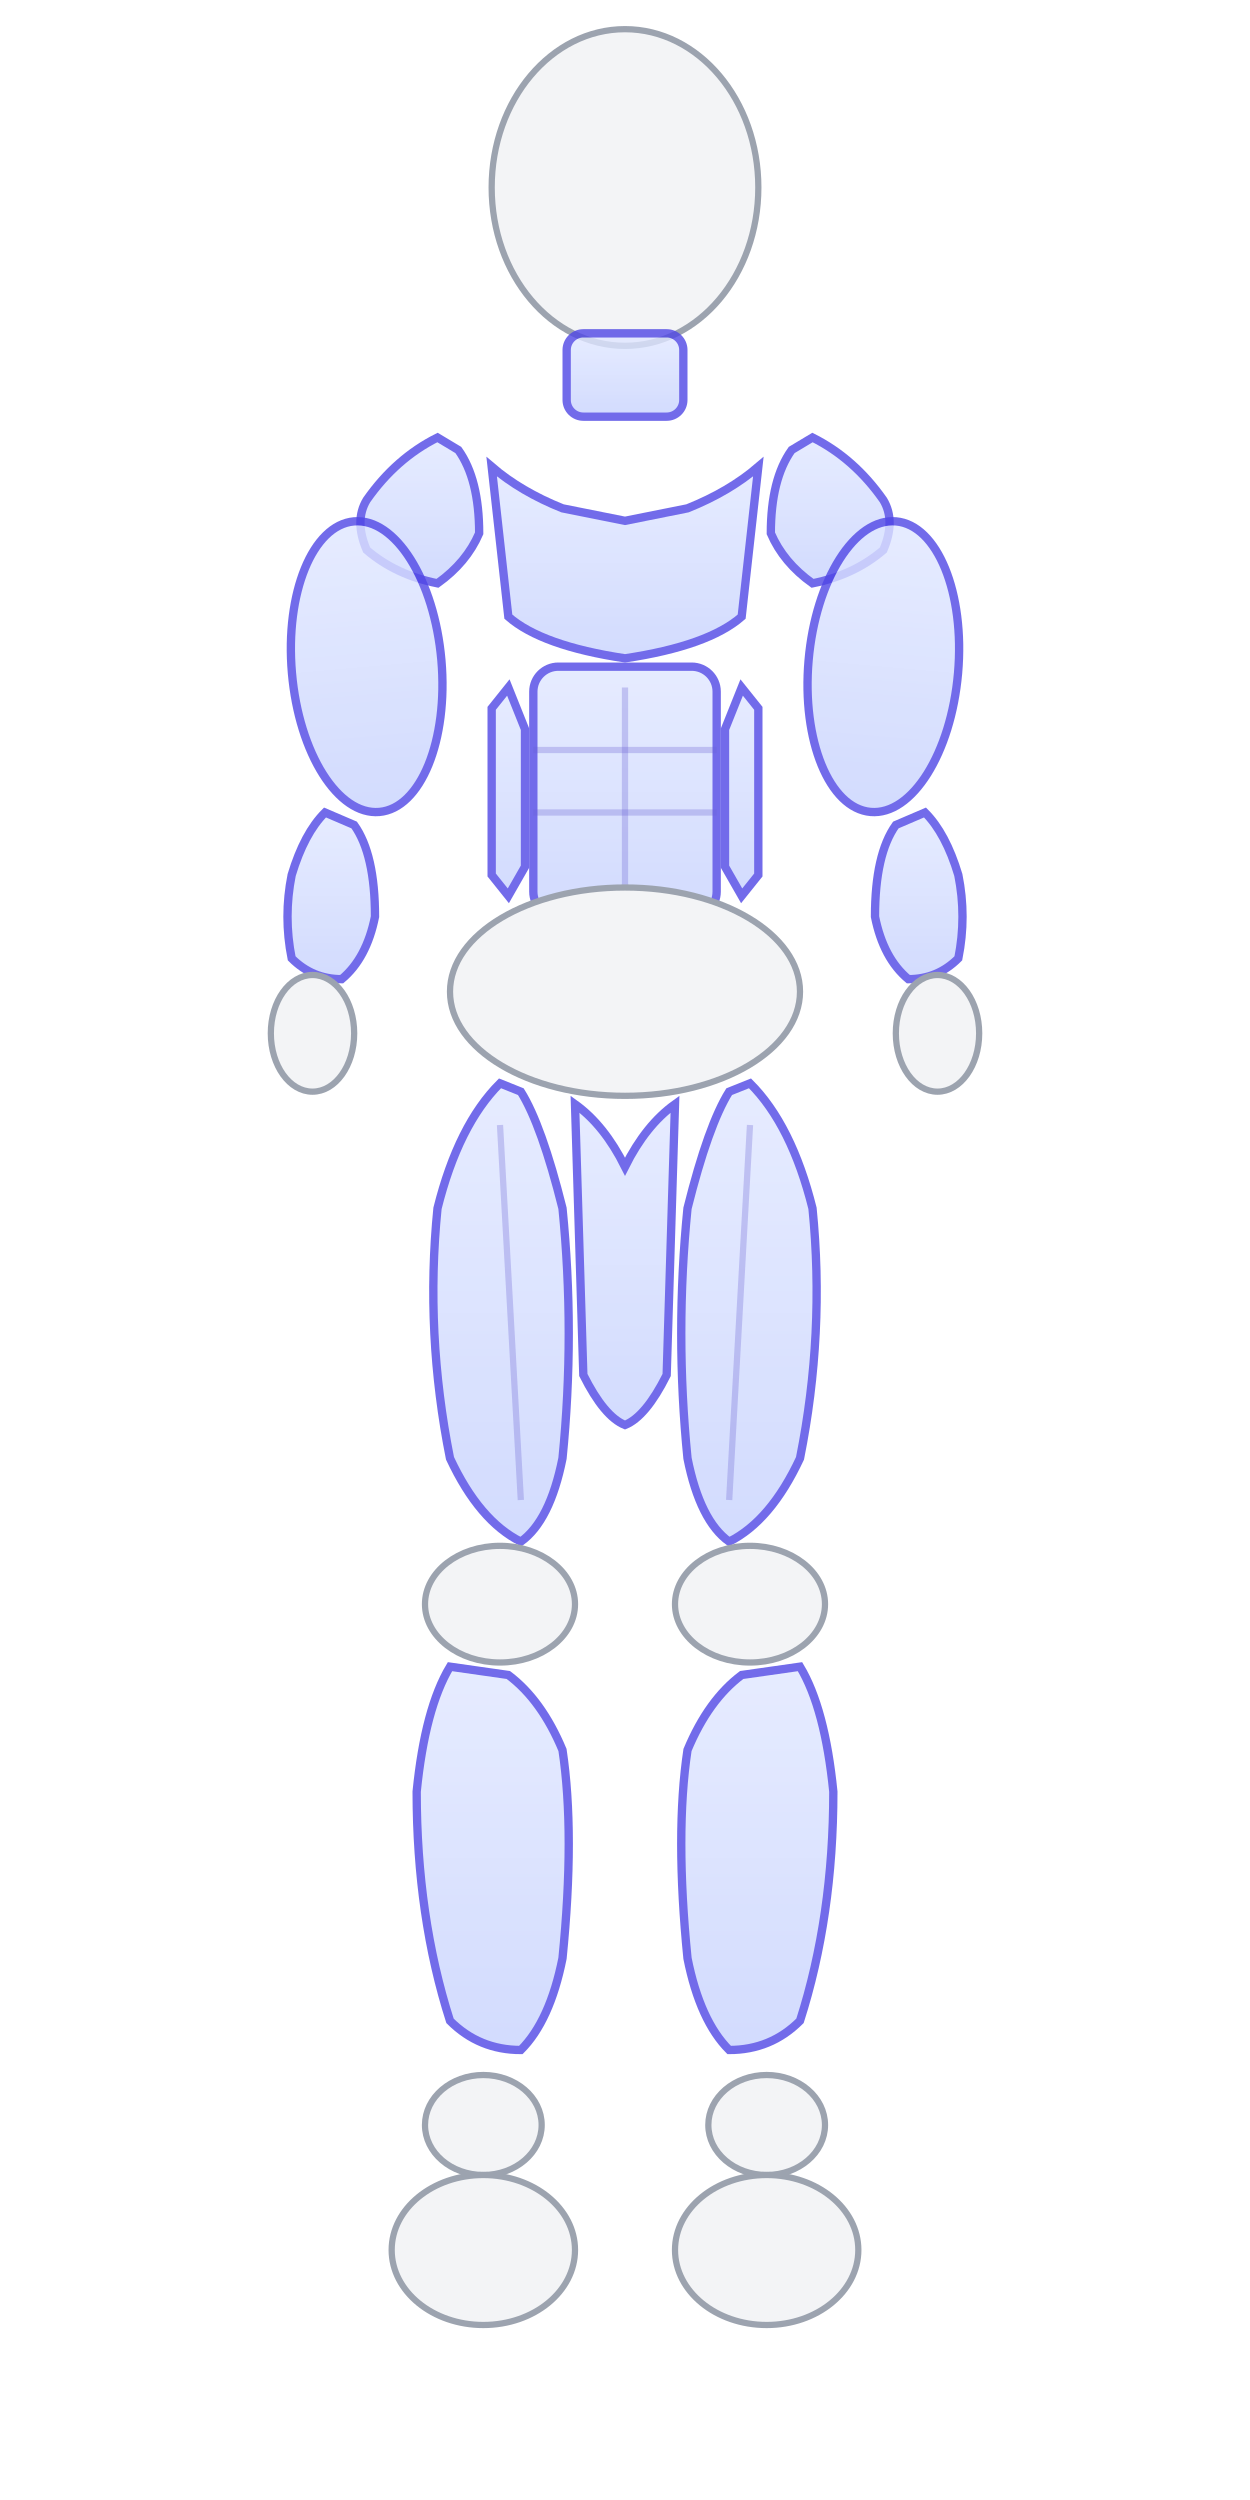
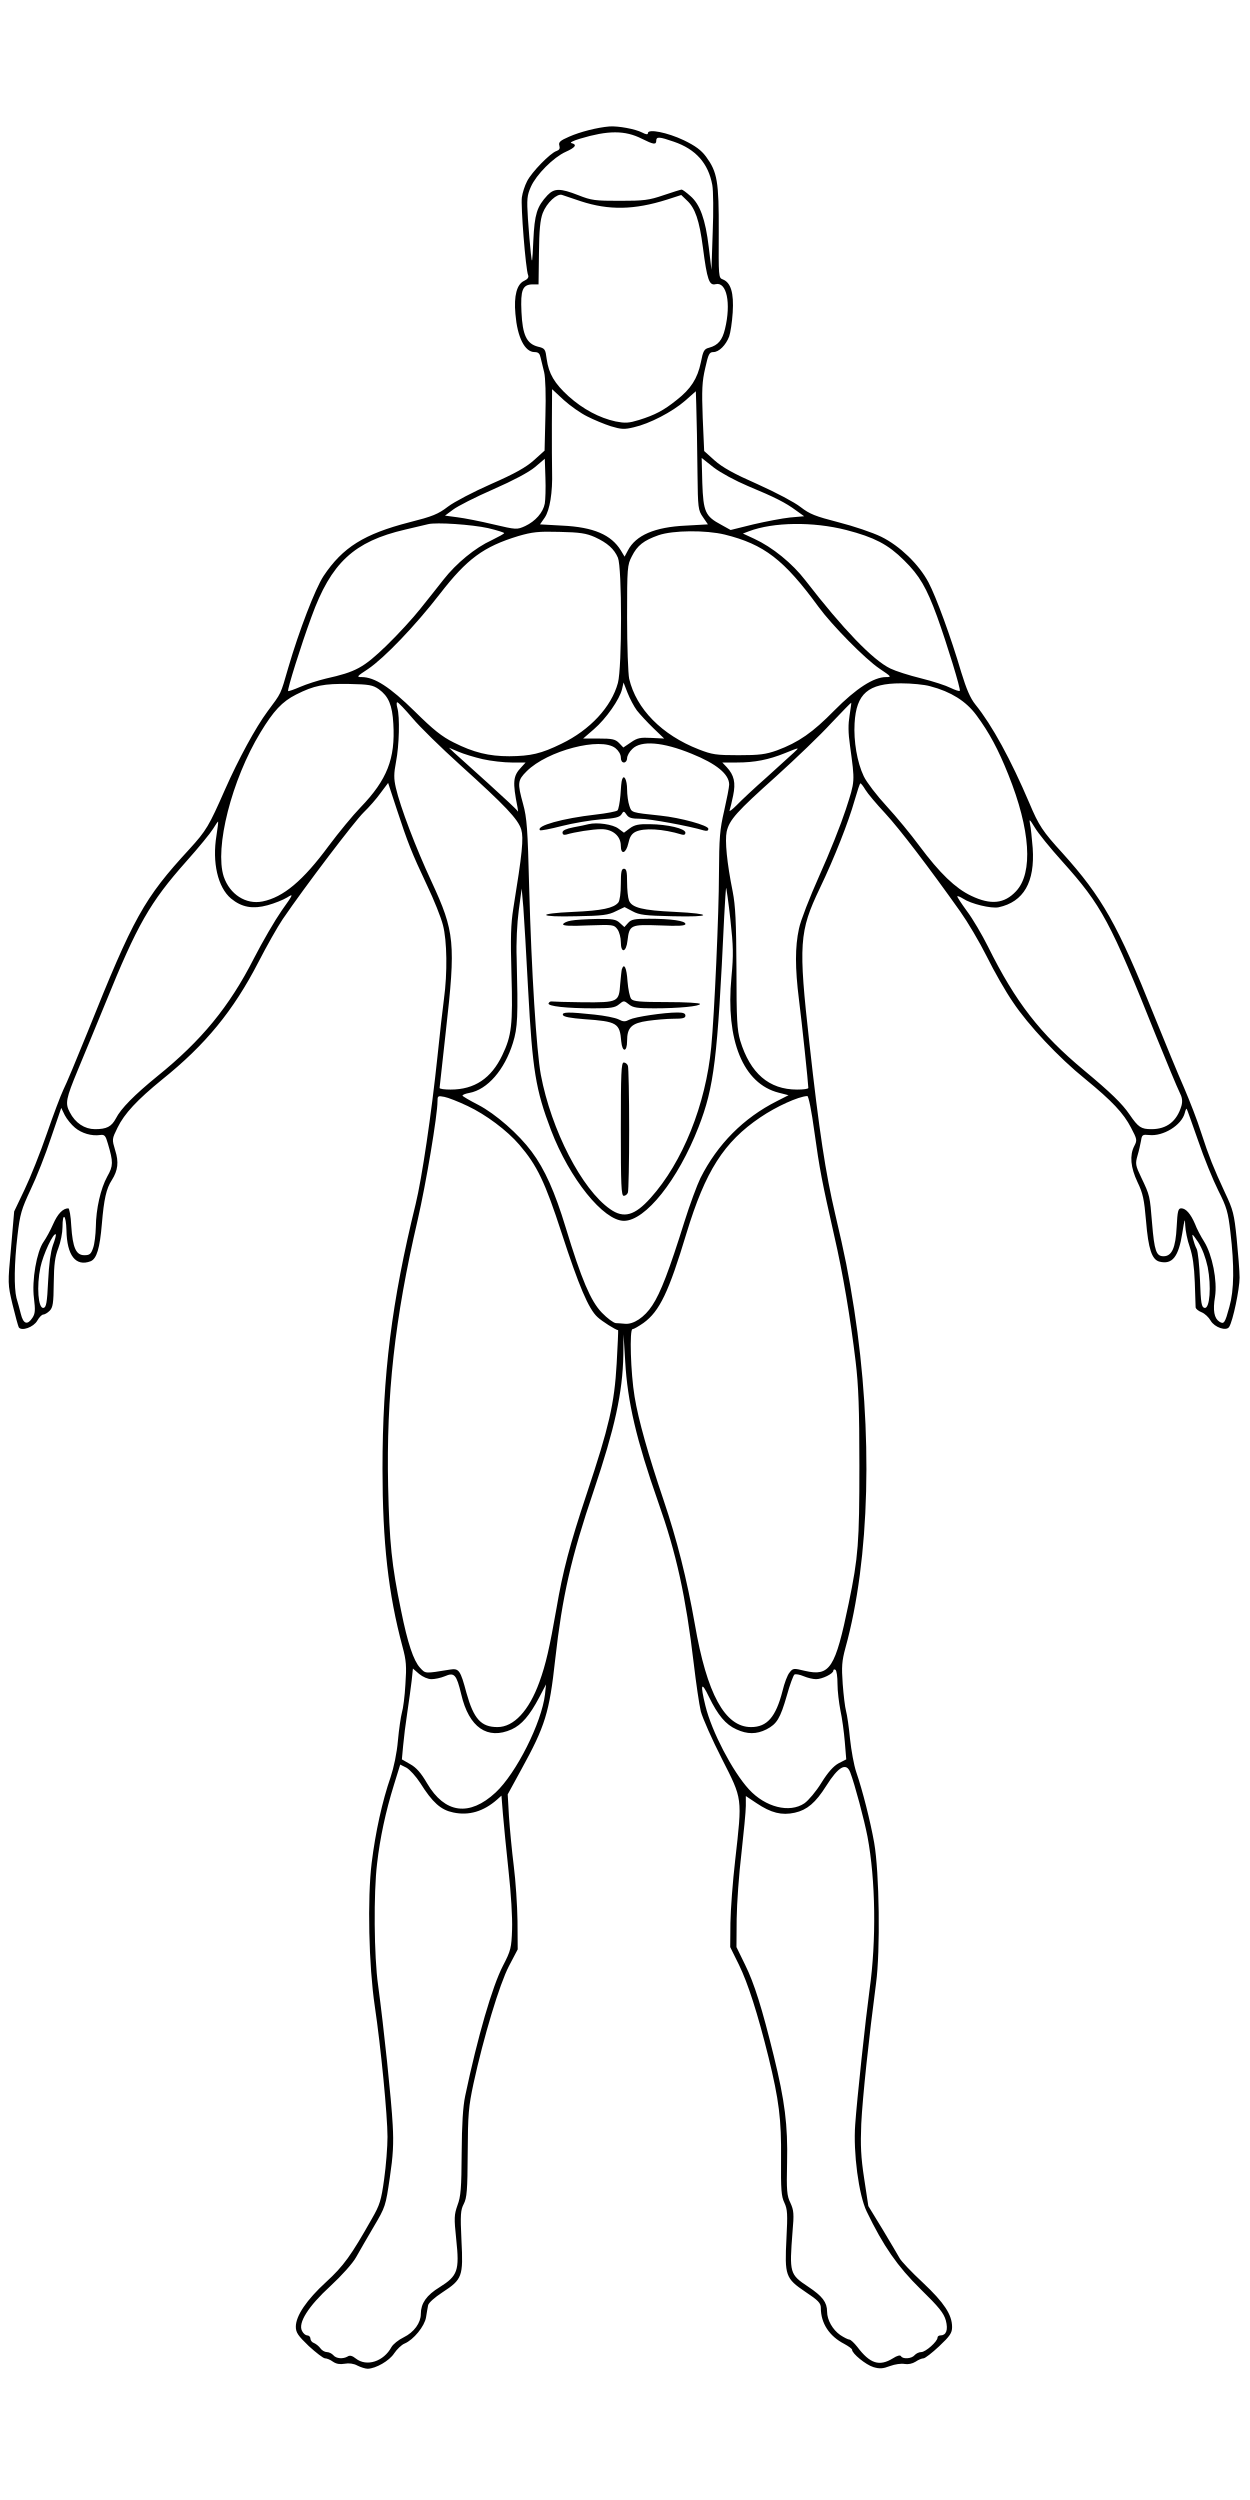
- <svg xmlns="http://www.w3.org/2000/svg" viewBox="0 0 300 600" fill="none">
-   <defs>
-     <linearGradient id="muscleGradient" x1="0%" y1="0%" x2="0%" y2="100%">
-       <stop offset="0%" style="stop-color:#e0e7ff;stop-opacity:1" />
-       <stop offset="100%" style="stop-color:#c7d2fe;stop-opacity:1" />
-     </linearGradient>
-   </defs>
-   <style>
-     .body-part { 
-       fill: url(#muscleGradient);
-       stroke: #4f46e5; 
-       stroke-width: 2; 
-       cursor: pointer; 
-       transition: all 0.3s ease;
-       opacity: 0.8;
-     }
-     .body-part:hover { 
-       fill: #818cf8;
-       stroke: #3730a3; 
-       stroke-width: 3;
-       opacity: 1;
-       filter: drop-shadow(0 4px 8px rgba(79, 70, 229, 0.4));
-     }
-     .body-neutral {
-       fill: #f3f4f6;
-       stroke: #9ca3af;
-       stroke-width: 1.5;
-     }
-   </style>
-   <ellipse cx="150" cy="45" rx="32" ry="38" class="body-neutral" />
-   <g class="body-part">
-     <rect x="136" y="80" width="28" height="20" rx="4" />
+ <svg xmlns="http://www.w3.org/2000/svg" version="1.0" width="600pt" height="1200pt" viewBox="0 0 600 1200" preserveAspectRatio="xMidYMid meet">
+   <g transform="translate(0,1200) scale(0.1,-0.1)" fill="#000000" stroke="none">
+     <path d="M2925 11393 c-59 -5 -141 -26 -193 -49 -44 -19 -52 -27 -47 -43 4 -14 0 -21 -14 -26 -29 -9 -119 -101 -141 -145 -11 -21 -22 -55 -25 -77 -6 -39 18 -345 30 -374 4 -10 -2 -19 -19 -27 -35 -16 -50 -71 -42 -159 9 -112 45 -183 92 -183 18 0 25 -7 29 -27 4 -16 11 -47 17 -70 6 -25 9 -110 6 -209 l-4 -167 -51 -46 c-38 -34 -91 -64 -205 -114 -84 -37 -178 -86 -208 -109 -47 -36 -74 -47 -185 -75 -217 -56 -320 -120 -412 -258 -40 -61 -118 -264 -169 -439 -39 -135 -32 -119 -100 -211 -57 -77 -139 -228 -204 -375 -77 -175 -89 -196 -171 -286 -219 -238 -267 -325 -489 -879 -51 -126 -103 -251 -116 -276 -12 -25 -48 -120 -79 -210 -31 -90 -79 -211 -107 -269 l-50 -105 -15 -174 c-16 -173 -16 -174 7 -272 13 -54 27 -104 30 -110 13 -20 71 0 89 32 9 16 22 29 28 29 7 0 21 8 31 18 16 16 19 36 20 134 1 90 6 126 22 167 11 28 20 74 20 101 0 74 17 60 19 -15 2 -122 45 -176 116 -149 29 12 44 61 54 180 10 118 21 169 48 210 29 46 34 86 16 142 -16 54 -16 54 11 109 33 68 95 134 214 231 208 167 342 330 463 565 39 76 91 168 116 205 107 157 345 470 388 512 26 25 63 67 82 94 l36 48 42 -128 c52 -158 70 -205 145 -364 33 -69 67 -154 76 -190 20 -75 22 -231 5 -355 -6 -44 -20 -168 -31 -275 -29 -277 -75 -587 -105 -710 -115 -469 -159 -820 -159 -1270 0 -353 28 -601 96 -854 18 -66 20 -94 14 -180 -3 -57 -11 -118 -17 -137 -5 -19 -14 -79 -19 -134 -5 -60 -20 -130 -35 -175 -40 -115 -73 -265 -91 -412 -21 -172 -14 -492 15 -688 29 -194 61 -526 61 -627 0 -47 -7 -138 -16 -202 -14 -103 -21 -125 -59 -191 -100 -177 -135 -226 -220 -304 -93 -85 -145 -162 -145 -214 0 -28 10 -43 62 -93 35 -32 70 -59 78 -59 9 0 26 -7 38 -16 16 -11 34 -14 56 -10 21 4 44 1 62 -9 16 -8 38 -15 49 -15 39 1 104 38 127 74 13 19 35 41 50 47 43 18 96 83 103 126 3 21 8 47 10 58 2 11 33 39 69 62 95 62 100 76 91 249 -6 125 -4 146 11 175 15 29 18 65 19 244 1 188 4 223 28 335 48 221 125 477 170 563 l42 80 -1 136 c-1 75 -9 194 -18 265 -9 72 -19 178 -23 237 l-6 106 65 119 c115 209 135 273 163 529 34 303 76 489 185 810 101 299 139 472 142 652 l1 98 8 -130 c11 -194 54 -378 158 -674 88 -248 133 -454 171 -776 11 -93 26 -197 34 -230 9 -33 54 -135 101 -227 100 -197 98 -183 64 -486 -12 -103 -22 -239 -23 -302 l-1 -116 42 -85 c43 -88 90 -234 142 -444 50 -205 62 -297 60 -487 -1 -148 1 -180 16 -211 15 -32 16 -55 10 -171 -9 -179 -5 -192 91 -257 62 -41 74 -54 74 -77 0 -74 41 -136 113 -173 20 -11 37 -23 37 -28 0 -18 66 -72 102 -83 30 -9 46 -8 80 5 24 9 55 13 70 10 17 -3 37 1 53 11 13 9 30 16 38 16 7 0 41 26 75 58 52 49 62 64 62 92 0 59 -37 116 -140 213 -55 51 -105 104 -112 118 -7 13 -44 75 -81 137 l-69 113 -20 132 c-16 104 -18 159 -14 262 6 126 37 417 71 675 21 155 16 533 -9 675 -18 102 -56 252 -86 339 -11 32 -24 104 -30 160 -5 55 -14 115 -19 133 -5 18 -12 76 -16 130 -6 83 -4 110 13 173 118 426 133 1036 42 1625 -27 172 -44 257 -91 457 -46 196 -77 396 -124 822 -53 475 -49 535 50 742 70 146 138 319 167 422 13 45 25 82 28 82 3 0 14 -14 24 -31 10 -17 53 -68 95 -113 70 -76 206 -254 360 -471 35 -49 93 -147 128 -217 35 -71 91 -169 125 -218 73 -110 220 -267 348 -370 127 -104 183 -163 219 -233 29 -55 30 -60 16 -87 -24 -46 -18 -104 15 -174 26 -54 32 -82 41 -187 11 -134 28 -186 65 -195 61 -15 91 23 109 137 11 69 13 76 14 38 1 -25 10 -72 22 -105 14 -42 21 -91 24 -169 2 -60 4 -115 4 -121 1 -6 13 -17 29 -23 15 -6 34 -24 43 -40 19 -33 76 -52 89 -30 18 28 50 182 50 236 0 32 -7 117 -14 188 -12 118 -17 138 -56 220 -55 119 -76 170 -115 290 -17 55 -55 152 -82 215 -28 63 -92 219 -143 345 -175 437 -250 569 -440 780 -96 105 -114 133 -159 240 -89 209 -179 374 -259 473 -25 31 -43 74 -68 155 -49 167 -121 363 -157 431 -46 87 -138 176 -228 220 -41 20 -133 51 -204 69 -112 29 -138 39 -182 73 -29 23 -118 70 -207 110 -114 50 -169 81 -206 114 l-50 45 -7 160 c-5 132 -3 174 12 238 15 68 20 77 39 77 27 0 60 33 76 75 6 17 14 68 17 115 6 94 -9 144 -48 159 -20 7 -20 15 -19 226 1 245 -7 289 -61 363 -23 31 -51 52 -107 79 -78 37 -172 56 -172 34 0 -8 -9 -7 -28 3 -33 17 -115 32 -157 29z m156 -59 c56 -28 69 -30 69 -9 0 20 15 19 84 -5 106 -36 166 -104 185 -208 5 -26 6 -128 2 -227 l-6 -180 -13 109 c-16 134 -42 205 -88 245 -19 17 -38 31 -42 31 -4 0 -43 -12 -87 -27 -70 -24 -95 -27 -210 -27 -118 0 -136 2 -199 27 -87 34 -115 34 -148 0 -51 -55 -62 -90 -68 -218 -5 -111 -6 -116 -12 -60 -4 33 -10 108 -14 166 -6 94 -4 111 14 152 26 59 109 142 167 168 47 21 57 35 28 42 -10 2 7 11 40 21 136 41 217 41 298 0z m-293 -300 c135 -44 256 -42 414 8 l68 22 26 -25 c41 -37 61 -97 78 -227 20 -155 30 -184 61 -176 53 13 75 -91 45 -215 -13 -54 -33 -78 -76 -90 -24 -6 -29 -14 -40 -71 -16 -77 -48 -127 -116 -180 -62 -50 -104 -72 -181 -96 -49 -15 -66 -16 -112 -7 -78 17 -157 59 -226 121 -68 62 -95 108 -105 179 -6 47 -8 51 -42 59 -54 14 -74 55 -79 167 -5 105 5 131 53 132 l29 0 2 150 c1 110 6 160 18 192 19 50 70 97 94 87 9 -3 49 -17 89 -30z m31 -1033 c31 -16 82 -37 113 -47 50 -15 65 -16 110 -5 76 17 185 74 246 127 l52 46 2 -64 c3 -110 4 -159 6 -334 2 -162 3 -173 26 -206 l24 -35 -107 -6 c-148 -7 -239 -46 -277 -119 l-16 -30 -18 30 c-46 75 -131 112 -281 119 l-107 6 23 33 c24 36 38 120 35 221 -1 32 -1 134 -1 227 l1 168 56 -52 c31 -28 82 -64 113 -79z m-204 -418 c-8 -43 -45 -85 -94 -108 -40 -18 -42 -18 -153 8 -62 15 -140 30 -172 34 l-60 8 39 29 c21 16 107 60 192 97 98 43 171 82 201 107 l47 40 3 -91 c2 -51 0 -106 -3 -124z m975 84 c130 -54 181 -80 231 -117 l39 -28 -68 -6 c-37 -4 -116 -19 -176 -33 l-109 -27 -45 25 c-77 41 -86 62 -91 201 l-3 120 58 -46 c34 -26 105 -64 164 -89z m-1247 -202 c42 -10 77 -21 77 -24 0 -3 -27 -18 -60 -34 -79 -36 -170 -111 -231 -189 -27 -35 -78 -98 -112 -141 -34 -43 -107 -123 -163 -177 -110 -106 -146 -125 -289 -157 -38 -9 -94 -27 -124 -40 -30 -13 -56 -22 -58 -20 -5 6 61 218 112 356 94 260 204 362 450 419 50 12 99 23 110 26 39 10 211 -2 288 -19z m1719 -9 c135 -35 201 -69 278 -146 74 -73 107 -130 158 -269 48 -133 115 -352 109 -357 -3 -3 -23 4 -44 14 -21 11 -85 32 -142 46 -57 14 -123 35 -147 47 -84 40 -228 190 -408 423 -63 82 -159 160 -246 200 l-54 25 29 11 c117 44 307 47 467 6z m-1207 -34 c61 -28 93 -57 111 -99 20 -47 20 -526 0 -601 -31 -115 -134 -226 -271 -292 -98 -48 -147 -59 -250 -60 -98 0 -172 18 -267 66 -57 28 -99 62 -188 150 -118 116 -192 164 -254 164 -26 0 -24 3 31 39 78 53 226 207 345 361 130 168 209 226 376 277 66 19 95 23 197 20 99 -2 129 -7 170 -25z m624 12 c189 -47 284 -120 450 -347 65 -89 224 -250 292 -296 58 -39 60 -41 32 -41 -59 0 -143 -54 -248 -160 -104 -106 -171 -153 -276 -192 -54 -19 -83 -23 -184 -23 -108 0 -127 3 -191 28 -177 69 -300 194 -334 339 -5 24 -10 156 -10 293 0 241 1 253 23 295 26 52 57 76 128 101 70 24 227 25 318 3z m-1661 -742 c47 -34 65 -76 70 -166 10 -168 -30 -269 -157 -401 -37 -38 -106 -122 -153 -185 -123 -167 -218 -247 -318 -267 -80 -16 -157 34 -186 119 -45 138 38 465 176 692 63 104 104 148 171 182 87 44 134 53 254 51 97 -2 114 -5 143 -25z m1239 -102 c15 -19 50 -57 79 -85 l52 -50 -61 3 c-53 3 -68 0 -98 -21 l-37 -25 -21 22 c-18 18 -33 21 -97 21 l-75 0 52 45 c58 50 124 144 135 193 l7 31 19 -49 c11 -28 31 -66 45 -85z m1408 116 c100 -26 172 -72 221 -138 63 -85 106 -166 154 -286 106 -264 120 -472 37 -560 -56 -60 -121 -67 -215 -22 -76 36 -151 108 -250 241 -39 53 -109 138 -156 189 -47 51 -97 116 -110 144 -32 67 -49 169 -44 254 8 143 65 192 223 192 49 0 113 -6 140 -14z m-2486 -152 c35 -42 138 -143 230 -226 217 -196 278 -260 293 -310 12 -41 5 -113 -38 -378 -12 -75 -14 -142 -9 -315 7 -244 1 -296 -44 -390 -53 -111 -133 -165 -248 -165 -29 0 -53 3 -53 8 0 4 14 126 30 272 48 425 43 477 -69 719 -75 161 -150 358 -171 450 -10 44 -10 67 1 125 15 77 19 215 6 259 -4 15 -4 27 0 26 5 0 37 -34 72 -75z m2099 12 c-7 -42 -7 -83 2 -145 24 -177 25 -167 -20 -306 -23 -71 -80 -214 -127 -318 -46 -103 -91 -218 -98 -255 -19 -87 -19 -188 0 -340 14 -109 45 -405 45 -424 0 -5 -24 -8 -54 -8 -135 0 -225 78 -273 235 -15 52 -18 99 -18 345 -1 226 -5 303 -18 370 -28 139 -38 245 -29 288 13 57 47 95 238 266 94 85 213 199 264 255 52 55 95 99 96 98 1 -1 -3 -28 -8 -61z m-1124 -157 c15 -12 26 -30 26 -45 0 -15 6 -24 15 -24 8 0 15 9 15 20 0 12 11 32 25 45 42 42 146 34 285 -23 119 -48 180 -98 180 -148 0 -12 -11 -69 -24 -126 -21 -90 -24 -128 -25 -304 0 -181 -22 -676 -37 -829 -26 -277 -138 -555 -291 -725 -76 -85 -129 -100 -194 -54 -136 94 -283 380 -333 645 -21 114 -45 496 -56 899 -7 281 -11 335 -29 400 -28 102 -27 114 17 158 99 99 356 166 426 111z m-637 -53 c40 -9 102 -16 139 -16 l67 0 -21 -23 c-40 -42 -42 -70 -18 -192 3 -16 4 -25 1 -19 -3 7 -68 67 -143 135 -75 67 -148 133 -162 146 l-25 24 45 -19 c25 -11 78 -27 117 -36z m1493 31 c-14 -13 -72 -66 -130 -118 -58 -51 -123 -112 -144 -134 -22 -22 -37 -33 -34 -25 3 9 11 41 17 71 13 62 5 98 -31 137 l-21 22 71 0 c84 0 151 13 230 45 72 29 71 29 42 2z m1289 -522 c190 -212 230 -287 451 -840 51 -126 101 -246 111 -266 14 -27 16 -44 10 -67 -22 -74 -70 -112 -144 -112 -50 0 -63 9 -105 70 -35 52 -92 107 -217 211 -213 177 -330 328 -463 596 -28 56 -73 133 -101 170 -27 37 -48 69 -46 71 2 2 14 -3 27 -11 39 -26 136 -49 171 -42 121 26 175 121 164 284 -4 47 -9 100 -13 116 -5 26 -2 24 23 -17 15 -26 75 -100 132 -163z m-4060 124 c-21 -128 6 -248 70 -302 51 -42 104 -52 176 -32 33 9 75 26 93 37 32 20 31 17 -26 -63 -32 -46 -92 -149 -133 -229 -118 -232 -252 -395 -464 -566 -109 -89 -175 -155 -199 -203 -21 -39 -44 -51 -100 -51 -50 0 -95 30 -121 81 -23 43 -19 64 39 204 30 71 89 216 132 320 153 377 213 483 388 680 59 66 117 137 129 157 12 20 23 36 24 34 1 -1 -2 -31 -8 -67z m2467 -404 c14 -128 15 -167 5 -275 -29 -303 56 -512 227 -555 l47 -12 -55 -28 c-161 -81 -286 -207 -368 -370 -16 -33 -51 -127 -77 -210 -72 -230 -114 -341 -154 -401 -37 -57 -91 -93 -133 -88 -13 1 -32 3 -42 3 -11 1 -41 23 -67 50 -54 56 -98 160 -174 410 -51 168 -100 279 -163 363 -62 84 -174 182 -257 225 -41 21 -75 41 -75 44 0 4 15 10 33 13 87 16 169 111 209 240 23 74 25 125 18 406 -3 73 2 169 10 230 l14 105 8 -90 c4 -49 14 -227 23 -395 21 -389 36 -480 110 -675 89 -233 252 -435 350 -435 103 0 259 196 358 450 75 193 91 325 123 1008 4 78 8 141 10 140 1 -2 11 -71 20 -153z m-1261 -894 c87 -41 189 -117 248 -186 85 -99 123 -178 203 -424 82 -252 129 -364 172 -403 21 -20 86 -61 99 -63 1 -1 -2 -73 -7 -160 -11 -194 -36 -302 -144 -626 -81 -243 -115 -373 -145 -550 -33 -188 -51 -268 -82 -353 -50 -138 -123 -216 -201 -216 -79 0 -114 39 -149 164 -29 109 -36 119 -79 112 -123 -20 -117 -20 -144 9 -31 34 -59 116 -91 275 -45 217 -56 326 -62 597 -9 435 31 802 142 1278 40 174 95 502 95 569 0 26 2 27 33 21 17 -3 68 -23 112 -44z m1664 -123 c25 -181 37 -242 95 -498 42 -182 78 -396 103 -605 14 -116 18 -229 18 -500 0 -370 -5 -438 -51 -660 -65 -314 -90 -353 -211 -325 -53 13 -57 13 -73 -8 -10 -11 -25 -51 -34 -89 -32 -125 -74 -173 -151 -173 -125 0 -212 158 -270 495 -38 216 -86 406 -150 595 -73 216 -121 385 -139 496 -19 114 -25 324 -10 324 6 0 30 14 53 30 77 56 121 148 206 430 91 299 179 438 355 557 75 51 182 100 225 102 6 1 21 -74 34 -171z m-3549 19 c32 -27 80 -41 121 -35 21 3 26 -3 37 -42 26 -88 26 -106 -3 -157 -32 -58 -54 -155 -55 -243 -1 -36 -6 -81 -13 -100 -10 -30 -17 -35 -42 -35 -40 0 -56 35 -63 141 -2 46 -9 84 -14 84 -26 0 -51 -26 -73 -76 -13 -30 -34 -68 -46 -85 -33 -47 -57 -185 -46 -270 7 -58 6 -74 -7 -94 -24 -37 -44 -31 -56 18 -6 23 -15 58 -21 77 -12 49 -11 164 5 300 12 103 19 126 63 220 28 58 72 170 98 249 l49 143 17 -35 c10 -19 32 -46 49 -60z m5391 -62 c28 -83 72 -190 97 -240 40 -79 47 -103 58 -200 19 -159 18 -278 -5 -358 -21 -78 -26 -85 -48 -71 -25 16 -32 54 -21 119 12 77 -13 202 -52 265 -16 25 -36 63 -44 85 -21 49 -44 75 -66 75 -15 0 -18 -13 -22 -89 -5 -101 -23 -141 -63 -141 -35 0 -44 25 -55 158 -11 133 -10 132 -52 220 -28 58 -29 66 -18 105 7 23 14 56 17 72 4 28 8 30 38 27 68 -8 157 47 172 106 3 13 7 21 9 20 2 -2 26 -71 55 -153z m-5497 -502 c-11 -32 -19 -90 -23 -173 -5 -104 -9 -125 -22 -128 -26 -5 -34 104 -15 195 13 62 63 169 74 158 2 -2 -4 -26 -14 -52z m5543 -105 c18 -93 10 -201 -15 -196 -15 3 -18 22 -22 133 -3 72 -10 139 -16 150 -6 11 -14 34 -18 50 -6 27 -3 24 25 -17 20 -31 36 -74 46 -120z m-3726 -1978 c16 0 45 6 64 14 46 20 56 9 79 -87 37 -159 126 -220 242 -168 48 22 86 66 132 153 l33 63 -5 -48 c-16 -136 -138 -379 -237 -471 -126 -117 -244 -101 -329 44 -29 50 -52 76 -81 92 l-40 23 6 65 c3 36 12 108 20 160 8 52 17 121 21 153 l6 58 30 -26 c17 -14 42 -25 59 -25z m1949 -23 c0 -34 7 -91 14 -127 8 -36 17 -103 21 -150 l7 -85 -37 -19 c-24 -13 -51 -43 -82 -93 -25 -41 -62 -85 -82 -99 -71 -48 -187 -19 -266 67 -79 86 -179 278 -209 401 -26 106 -20 121 17 43 43 -88 80 -133 132 -156 52 -24 96 -24 144 0 50 26 66 52 98 163 14 51 31 96 36 100 6 4 26 0 45 -8 19 -8 45 -14 59 -14 29 0 83 26 83 41 0 6 5 7 10 4 6 -3 10 -34 10 -68z m-2003 -475 c59 -94 99 -130 159 -142 75 -16 145 5 210 62 l21 19 7 -88 c4 -48 16 -171 27 -273 12 -109 19 -225 17 -281 -3 -89 -6 -102 -44 -175 -51 -99 -121 -339 -181 -624 -11 -53 -16 -135 -17 -275 -1 -168 -4 -208 -20 -250 -16 -46 -17 -60 -6 -165 16 -149 7 -174 -79 -228 -64 -39 -91 -78 -91 -129 0 -43 -33 -88 -82 -112 -25 -12 -51 -33 -59 -47 -37 -69 -119 -96 -171 -55 -16 13 -29 17 -39 10 -22 -13 -55 -11 -69 6 -7 8 -21 15 -31 15 -10 0 -24 8 -31 18 -7 10 -21 21 -30 25 -10 3 -18 13 -18 22 0 8 -7 15 -15 15 -8 0 -19 9 -25 21 -21 38 29 118 136 216 54 50 107 109 123 138 15 28 54 93 85 147 56 95 57 98 77 235 16 106 19 165 14 253 -6 119 -43 470 -70 670 -20 140 -22 445 -5 585 14 123 41 249 81 378 l30 97 30 -15 c16 -9 46 -42 66 -73z m2064 51 c22 -57 68 -231 83 -309 39 -208 43 -498 10 -734 -19 -139 -61 -531 -69 -648 -10 -135 17 -338 55 -417 80 -166 148 -264 259 -373 89 -87 111 -115 121 -150 12 -46 2 -72 -26 -72 -8 0 -14 -5 -14 -11 0 -18 -57 -69 -78 -69 -11 0 -25 -7 -32 -15 -14 -17 -56 -20 -65 -5 -4 7 -19 3 -39 -10 -65 -40 -110 -26 -171 55 -15 19 -32 35 -38 35 -6 0 -26 10 -44 22 -36 25 -63 72 -63 112 0 45 -22 74 -91 120 -89 59 -90 66 -75 262 8 88 6 105 -10 140 -17 34 -19 59 -16 194 4 180 -11 296 -64 512 -56 228 -93 347 -138 438 l-41 84 1 136 c1 74 11 216 23 315 11 99 21 201 21 227 l0 47 51 -34 c70 -47 121 -60 184 -46 59 13 100 48 151 129 58 92 96 114 115 65z" />
+     <path d="M2986 8258 c-3 -7 -6 -41 -8 -76 -3 -34 -9 -67 -14 -72 -5 -5 -52 -14 -105 -20 -158 -18 -288 -54 -267 -75 3 -3 50 6 104 20 55 14 139 28 187 32 70 5 91 10 100 24 10 17 12 17 25 -2 10 -15 25 -19 65 -19 45 0 236 -35 305 -56 16 -4 22 -2 22 8 0 16 -133 53 -230 63 -142 15 -138 14 -149 47 -6 17 -11 53 -11 79 0 45 -15 75 -24 47z" />
+     <path d="M2825 8044 c-11 -3 -44 -10 -72 -15 -36 -7 -53 -15 -53 -25 0 -10 6 -13 18 -10 39 12 127 26 169 26 54 0 93 -33 93 -80 0 -45 25 -37 36 12 6 30 16 46 34 55 40 20 131 15 223 -13 11 -3 17 0 17 9 0 20 -85 40 -172 41 -52 1 -72 -3 -95 -20 l-28 -21 -27 20 c-26 20 -102 31 -143 21z" />
+     <path d="M2980 7757 c0 -44 -5 -80 -12 -89 -22 -27 -79 -39 -215 -45 -184 -8 -171 -26 15 -21 124 2 153 6 188 24 l42 20 38 -20 c33 -18 61 -21 193 -24 190 -5 197 12 9 21 -153 7 -206 20 -219 55 -5 13 -9 52 -9 88 0 50 -3 64 -15 64 -12 0 -15 -15 -15 -73z" />
+     <path d="M2741 7581 c-19 -3 -36 -11 -38 -17 -3 -8 33 -10 120 -6 121 4 124 4 141 -19 9 -13 16 -40 16 -61 0 -56 26 -50 32 7 9 76 15 78 155 73 92 -4 123 -2 123 7 0 15 -68 25 -175 25 -69 0 -85 -3 -100 -20 l-18 -20 -22 20 c-18 17 -34 20 -111 19 -49 -1 -104 -4 -123 -8z" />
+     <path d="M2985 7348 c-2 -7 -5 -39 -8 -71 -6 -87 -9 -89 -177 -88 -78 1 -147 3 -152 4 -6 1 -12 -3 -15 -9 -5 -14 86 -24 217 -24 81 0 102 3 121 19 23 19 24 19 48 0 19 -16 41 -19 121 -19 119 0 220 10 220 21 0 5 -71 9 -159 9 -129 0 -161 3 -171 15 -7 8 -15 47 -18 85 -4 64 -16 90 -27 58z" />
+     <path d="M2702 7128 c3 -9 38 -15 102 -20 159 -11 171 -19 178 -107 5 -54 28 -52 28 2 0 65 21 86 100 97 36 5 91 10 123 10 44 0 57 3 57 15 0 11 -11 15 -38 15 -65 0 -204 -21 -230 -34 -21 -11 -30 -11 -53 1 -16 8 -68 18 -116 23 -122 13 -156 13 -151 -2z" />
+     <path d="M2980 6580 c0 -267 2 -320 14 -320 8 0 17 7 20 16 3 9 6 145 6 304 0 159 -3 295 -6 304 -3 9 -12 16 -20 16 -12 0 -14 -53 -14 -320z" />
  </g>
-   <g class="body-part">
-     <path d="M 105 105 Q 95 110 88 120 Q 85 125 88 132 Q 95 138 105 140 Q 112 135 115 128 Q 115 115 110 108 Z" />
-   </g>
-   <g class="body-part">
-     <path d="M 195 105 Q 205 110 212 120 Q 215 125 212 132 Q 205 138 195 140 Q 188 135 185 128 Q 185 115 190 108 Z" />
-   </g>
-   <g class="body-part">
-     <path d="M 118 112 Q 125 118 135 122 L 150 125 L 165 122 Q 175 118 182 112 L 178 148 Q 170 155 150 158 Q 130 155 122 148 Z" />
-   </g>
-   <g class="body-part">
-     <ellipse cx="88" cy="160" rx="18" ry="35" transform="rotate(-5 88 160)" />
-   </g>
-   <g class="body-part">
-     <ellipse cx="212" cy="160" rx="18" ry="35" transform="rotate(5 212 160)" />
-   </g>
-   <g class="body-part">
-     <path d="M 78 195 Q 73 200 70 210 Q 68 220 70 230 Q 75 235 82 235 Q 88 230 90 220 Q 90 205 85 198 Z" />
-   </g>
-   <g class="body-part">
-     <path d="M 222 195 Q 227 200 230 210 Q 232 220 230 230 Q 225 235 218 235 Q 212 230 210 220 Q 210 205 215 198 Z" />
-   </g>
-   <ellipse cx="75" cy="248" rx="10" ry="14" class="body-neutral" />
-   <ellipse cx="225" cy="248" rx="10" ry="14" class="body-neutral" />
-   <g class="body-part">
-     <rect x="128" y="160" width="44" height="60" rx="6" />
-     <line x1="150" y1="165" x2="150" y2="215" stroke="#4338ca" stroke-width="1.5" opacity="0.3" />
-     <line x1="128" y1="180" x2="172" y2="180" stroke="#4338ca" stroke-width="1.5" opacity="0.3" />
-     <line x1="128" y1="195" x2="172" y2="195" stroke="#4338ca" stroke-width="1.5" opacity="0.3" />
-   </g>
-   <g class="body-part">
-     <path d="M 122 165 L 126 175 L 126 208 L 122 215 L 118 210 L 118 170 Z" />
-   </g>
-   <g class="body-part">
-     <path d="M 178 165 L 174 175 L 174 208 L 178 215 L 182 210 L 182 170 Z" />
-   </g>
-   <ellipse cx="150" cy="238" rx="42" ry="25" class="body-neutral" />
-   <g class="body-part">
-     <path d="M 120 260 Q 110 270 105 290 Q 102 320 108 350 Q 115 365 125 370 Q 132 365 135 350 Q 138 320 135 290 Q 130 270 125 262 Z" />
-     <line x1="120" y1="270" x2="125" y2="360" stroke="#4338ca" stroke-width="1.5" opacity="0.3" />
-   </g>
-   <g class="body-part">
-     <path d="M 180 260 Q 190 270 195 290 Q 198 320 192 350 Q 185 365 175 370 Q 168 365 165 350 Q 162 320 165 290 Q 170 270 175 262 Z" />
-     <line x1="180" y1="270" x2="175" y2="360" stroke="#4338ca" stroke-width="1.5" opacity="0.3" />
-   </g>
-   <g class="body-part">
-     <path d="M 138 265 Q 145 270 150 280 Q 155 270 162 265 L 160 330 Q 155 340 150 342 Q 145 340 140 330 Z" />
-   </g>
-   <ellipse cx="120" cy="385" rx="18" ry="14" class="body-neutral" />
-   <ellipse cx="180" cy="385" rx="18" ry="14" class="body-neutral" />
-   <g class="body-part">
-     <path d="M 108 400 Q 102 410 100 430 Q 100 460 108 485 Q 115 492 125 492 Q 132 485 135 470 Q 138 440 135 420 Q 130 408 122 402 Z" />
-   </g>
-   <g class="body-part">
-     <path d="M 192 400 Q 198 410 200 430 Q 200 460 192 485 Q 185 492 175 492 Q 168 485 165 470 Q 162 440 165 420 Q 170 408 178 402 Z" />
-   </g>
-   <ellipse cx="116" cy="510" rx="14" ry="12" class="body-neutral" />
-   <ellipse cx="184" cy="510" rx="14" ry="12" class="body-neutral" />
-   <ellipse cx="116" cy="540" rx="22" ry="18" class="body-neutral" />
-   <ellipse cx="184" cy="540" rx="22" ry="18" class="body-neutral" />
</svg>
